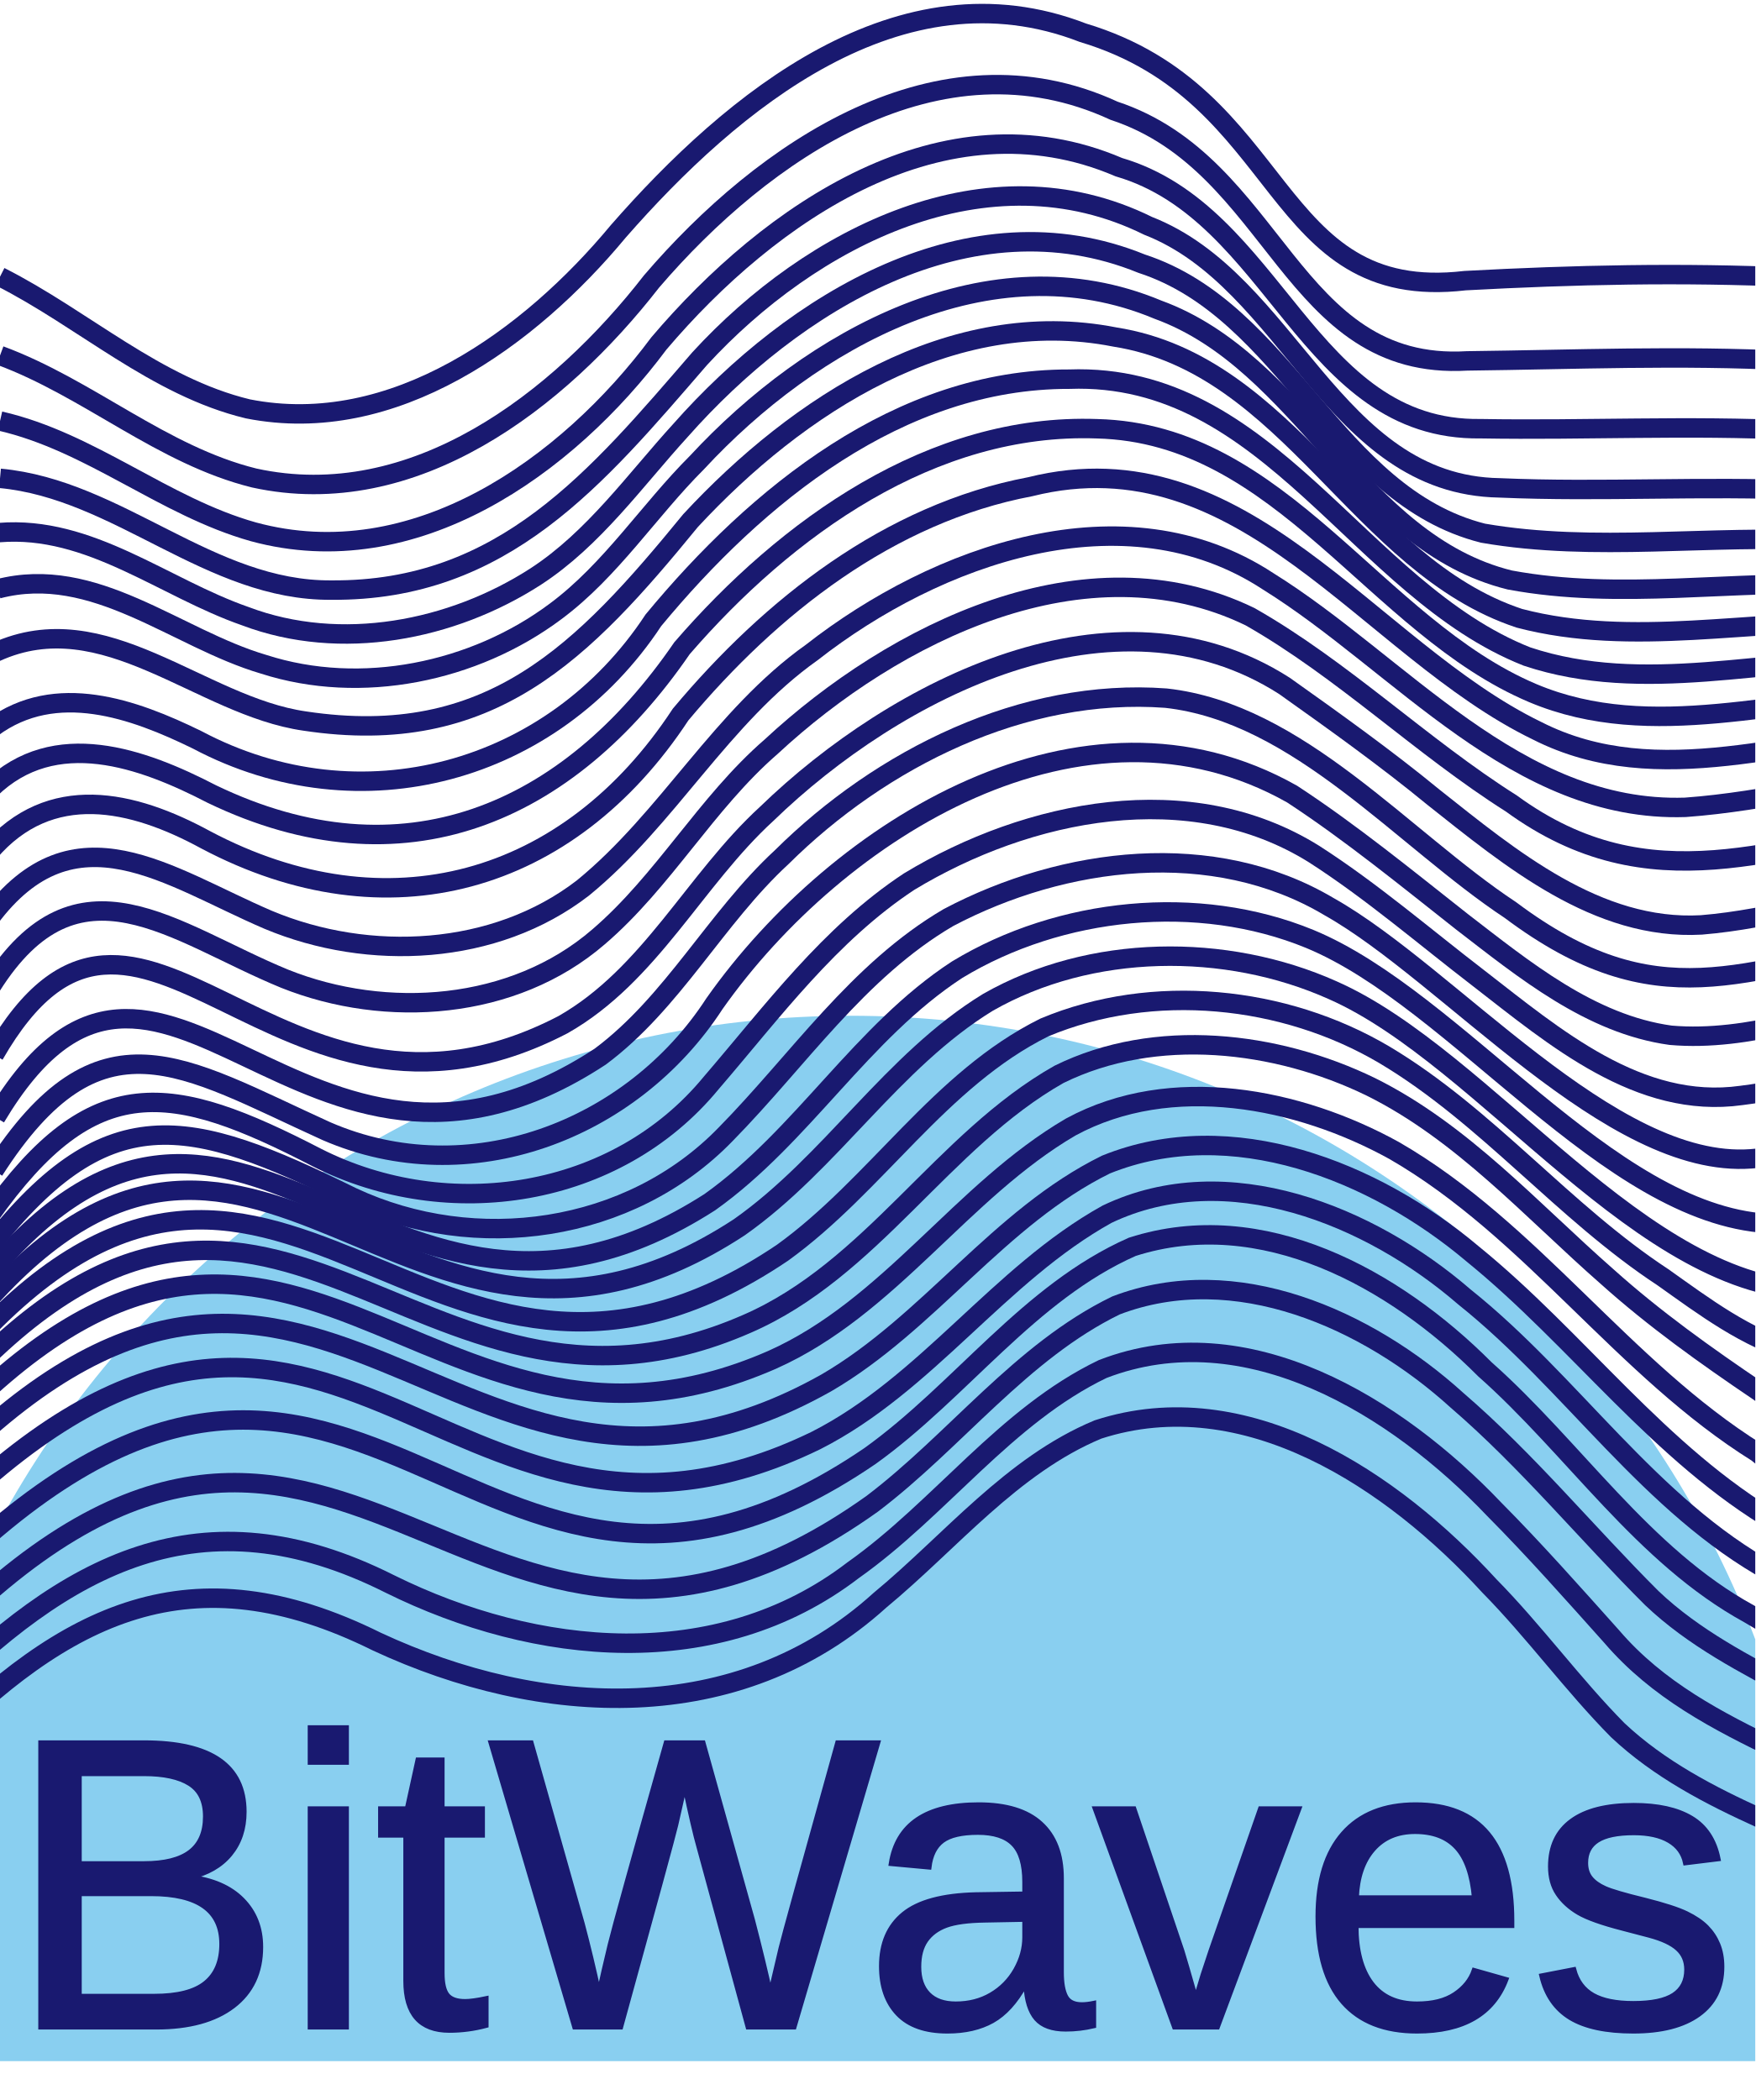
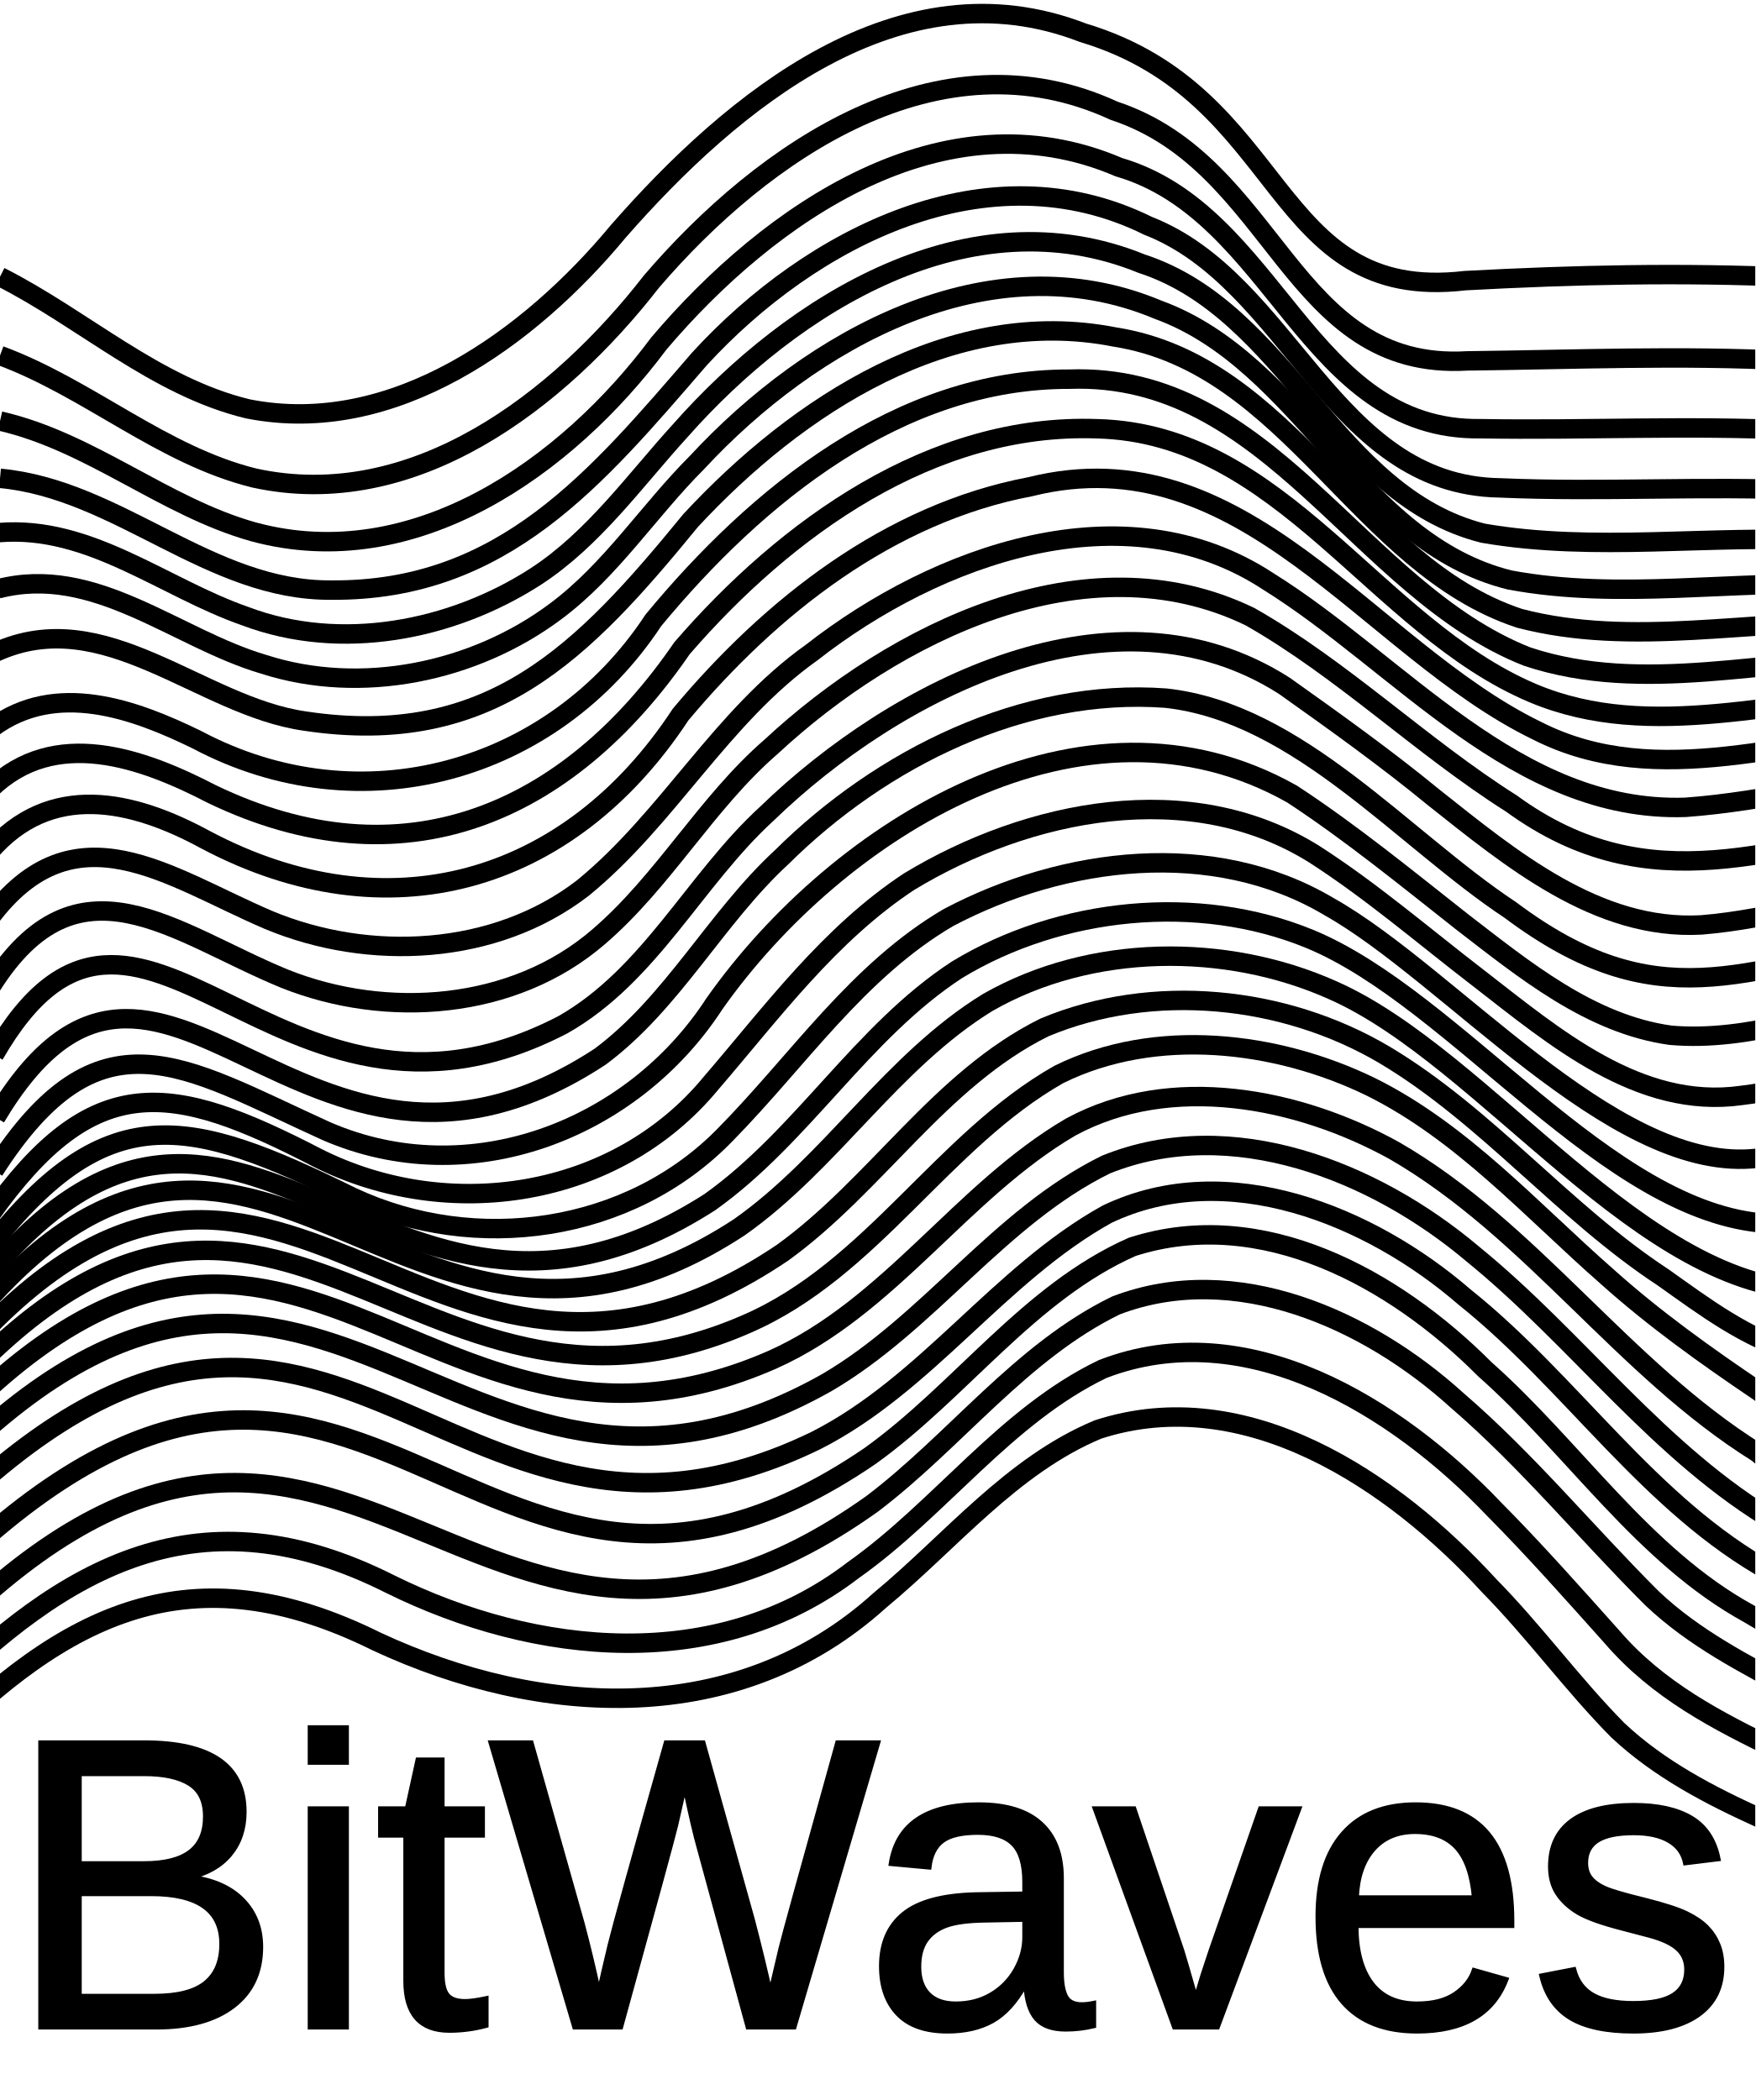
<svg xmlns="http://www.w3.org/2000/svg" width="361" height="432" viewBox="0 8 361 432">
  <defs>
    <clipPath id="clip-path">
      <rect id="Rectangle_1" data-name="Rectangle 1" width="361" height="432" transform="translate(17.596)" fill="none" />
    </clipPath>
  </defs>
  <g id="Group_2" data-name="Group 2" transform="translate(-17.596)">
    <g id="Group_1" data-name="Group 1" clip-path="url(#clip-path)">
-       <circle fill="#89cff0" transform="translate(12,200)" cx="50%" cy="50%" r="50%" />
-       <text x="19" y="425" font-family="Arial" font-size="85" fill="MidnightBlue" stroke="MidnightBlue">BitWaves</text>
-       <path id="Path_1" data-name="Path 1" d="M17.6,64.92c17.206,8.7,31.975,22.6,50.98,27.19,29.957,5.932,58-14.609,76.17-36.51,23.4-26.764,57.907-55.459,95.56-40.869,42.449,12.731,38.21,55.749,78.619,51,22.411-1.208,44.455-1.717,67.211-.691" fill="none" stroke="MidnightBlue" stroke-miterlimit="10" stroke-width="4" />
-       <path id="Path_2" data-name="Path 2" d="M17.6,81.13c18.252,6.754,33.258,20.486,52.27,25.2,32.84,7.2,62.7-15.936,81.729-40.43,23-26.844,59.076-51.76,95.122-35.118,33.454,11.032,36.168,53.631,72.618,51.459,22.042-.259,43.728-1.187,66.081-.051" fill="none" stroke="MidnightBlue" stroke-miterlimit="10" stroke-width="4" />
-       <path id="Path_3" data-name="Path 3" d="M17.6,94.61c18.755,4.3,33.719,17.624,52.1,22.79,33.093,9.007,64.493-13.348,83.409-38.751,22.753-26.81,58.522-51.7,94.6-36.258,32.32,9.467,38.635,54.333,74.418,53.8,21.5.37,42.661-.748,64.461.319" fill="none" stroke="MidnightBlue" stroke-miterlimit="10" stroke-width="4" />
-       <path id="Path_4" data-name="Path 4" d="M17.6,106.4c24.422,2.26,43.126,23.209,68.15,22.99,35.451.278,54.66-23.243,75.739-47.6,22.882-24.948,59.187-43.679,92.242-27.328,29.157,11.381,37.872,53.334,72.279,53.9,21.028.92,41.737-.458,63.07.5" fill="none" stroke="MidnightBlue" stroke-miterlimit="10" stroke-width="4" />
-       <path id="Path_5" data-name="Path 5" d="M17.436,117.56c18.651-1.517,33.832,11.369,50.62,17.2,19.6,7.42,42.452,3,59.74-8.17,11.931-7.765,20.382-19.776,29.81-30.11,23.122-26.142,59.372-48.652,94.79-34.239,29.889,9.737,39.557,47.689,70.2,55.44,23.075,4,46.684.252,70.211,1.559" fill="none" stroke="MidnightBlue" stroke-miterlimit="10" stroke-width="4" />
-       <path id="Path_6" data-name="Path 6" d="M17.166,129.14c19.887-5.183,36.561,10.183,54.65,15.51,20.043,6.464,43.317,1.647,60.05-10.88,11.389-8.463,19.18-20.745,29.08-30.63,23.494-25.378,60.16-45.923,94.79-31.439,29.673,10.81,41.115,47.86,72.36,55.609,22.738,4.24,45.834-.046,69.04.98" fill="none" stroke="MidnightBlue" stroke-miterlimit="10" stroke-width="4" />
-       <path id="Path_7" data-name="Path 7" d="M16.706,142.16c22.411-10.235,42,11.087,63.57,14.17,38.218,5.769,57.28-14.269,79.349-41.241,22-23.739,53.559-44.4,87.261-37.759,36.009,5.661,50.082,46.9,83.2,57.861,23.318,6.1,47.673.168,71.63.879" fill="none" stroke="MidnightBlue" stroke-miterlimit="10" stroke-width="4" />
-       <path id="Path_8" data-name="Path 8" d="M16.026,157.69c13.064-9.622,29.039-3.9,42.13,2.511,33.493,17.77,73.116,6.85,93.819-24.6,21.256-25.7,50.572-49.674,85.531-49.6,41.261-1.5,59.524,43.37,94.129,57.051,23.97,8.015,49.493.246,74.3.459" fill="none" stroke="MidnightBlue" stroke-miterlimit="10" stroke-width="4" />
-       <path id="Path_9" data-name="Path 9" d="M15.6,170.34c13.259-12.925,31.3-6.387,45.57,1.011,39.2,18.87,73.178,4.279,96.7-30.013,21.359-24.7,51.341-46.379,85.361-45.138,38.031.933,57.16,40.658,89.6,54.38,24.565,10.358,51.267.751,76.96.29" fill="none" stroke="MidnightBlue" stroke-miterlimit="10" stroke-width="4" />
-       <path id="Path_10" data-name="Path 10" d="M15.366,183.33c12.537-14.671,29.509-10.752,44.52-2.578,37.28,19.76,74.7,9.255,97.689-25.764,18.607-22.233,42.864-41.357,71.921-46.868,43.881-10.95,69.419,33.335,104.24,50.211,24.947,12.689,52.775,1.257,79.1-.121" fill="none" stroke="MidnightBlue" stroke-miterlimit="10" stroke-width="4" />
-       <path id="Path_11" data-name="Path 11" d="M15.446,196.94c17.446-23.435,36.69-8.55,57.32.281,20.679,8.674,46.612,7.436,64.72-6.551,17.513-14.3,28.461-35.255,47.071-48.459,25.592-20.024,64.239-34.063,93.859-14.621,27.224,16.947,51.076,47.64,85.8,46.491,16.872-1.228,33.219-5.737,50.19-7.741" fill="none" stroke="MidnightBlue" stroke-miterlimit="10" stroke-width="4" />
-       <path id="Path_12" data-name="Path 12" d="M15.786,210.9c17.826-28.291,37.4-11,60.34-1.568,20.916,8.368,47.08,6.515,64.56-8.6,13.393-11.469,22.176-27.569,35.481-39.1,25.283-23.5,64.725-43.163,98.519-26.771,19.074,10.843,35.265,26.743,53.75,38.431,28.621,20.884,54.174,8.722,85.46,3.88" fill="none" stroke="MidnightBlue" stroke-miterlimit="10" stroke-width="4" />
-       <path id="Path_13" data-name="Path 13" d="M16.386,225c29.783-51.818,57.5,24.77,117-6.211,17.92-10.174,27.1-29.831,41.89-43.369,26.588-25.764,71.521-48.73,106.49-26.321,10.133,7.192,21,14.968,30.64,22.9,15.842,12.544,33.665,27.464,55.09,26.27,14.789-1.2,28.93-5.97,43.71-8.29" fill="none" stroke="MidnightBlue" stroke-miterlimit="10" stroke-width="4" />
-       <path id="Path_14" data-name="Path 14" d="M16.7,237.87C50.678,180.99,79.111,266,141.046,225.36c14.944-11.129,23.766-28.529,37.31-41.02,20.5-20.338,49.689-34.906,79.04-32.721,27.246,3.014,48.72,28.956,70.851,43.6,30.1,22.568,47.594,12.389,80.639,6.121" fill="none" stroke="MidnightBlue" stroke-miterlimit="10" stroke-width="4" />
-       <path id="Path_15" data-name="Path 15" d="M16.356,248.78c21.749-33.906,38.6-21.6,68.37-8.088,29.244,12.7,62.836-.054,79.819-26.234,25.372-35.981,75.86-67.368,118.8-43.1,12.047,7.885,23.571,17.312,34.889,26.23,12.822,9.867,26.434,21.094,42.95,23.38,16.3,1.42,31.9-5.027,47.92-7.68" fill="none" stroke="MidnightBlue" stroke-miterlimit="10" stroke-width="4" />
-       <path id="Path_16" data-name="Path 16" d="M15.486,258.07c21.353-30.169,37.251-27.491,67.34-11.919,26.965,13.61,61.492,8.408,81.05-15.382,12.693-14.767,24.342-30.622,40.7-41.409,24.468-14.827,57.754-21.624,83.29-5.66,11.8,7.571,22.722,17,33.85,25.55,15.545,12.03,32.978,27.047,54.01,24.1,11.913-1.477,23.779-5.269,35.61-7.63" fill="none" stroke="MidnightBlue" stroke-miterlimit="10" stroke-width="4" />
-       <path id="Path_17" data-name="Path 17" d="M14.236,266.13c25.16-33.017,42.117-28.432,75.81-11.869,25.314,11.837,57.07,7.439,76.79-12.922,14.966-15.222,27.169-33.672,45.85-44.6,23.7-12.5,54.435-16.4,78.27-2.22,24.778,13.931,57.861,53.985,86.76,51.871,12.614-.947,25.018-4.983,37.43-7.611" fill="none" stroke="MidnightBlue" stroke-miterlimit="10" stroke-width="4" />
-       <path id="Path_18" data-name="Path 18" d="M12.746,273.32c54-68.571,82.7,25.688,150.84-18.021,19.077-13.578,31.2-34.995,50.86-47.819,21.17-12.835,49.514-15.792,72.54-6.321,30.326,12.542,61.072,56.5,94.15,58.522,13.242-.077,26.174-4.458,39.1-7.261" fill="none" stroke="MidnightBlue" stroke-miterlimit="10" stroke-width="4" />
-       <path id="Path_19" data-name="Path 19" d="M11.126,280.13c58.854-71.639,89.145,25.791,158.53-19.671,18.872-13.286,31.355-34.148,51.12-46.259,21.094-12.057,48.889-12.362,70.91-2.5,31.628,13.944,63.806,62.069,99.53,61.762,11.538-.583,23.248-4.044,34.53-6.6" fill="none" stroke="MidnightBlue" stroke-miterlimit="10" stroke-width="4" />
-       <path id="Path_20" data-name="Path 20" d="M9.276,287.41c65.483-75.221,95.385,28.138,169.26-21.71,19.262-13.9,32.305-35.657,53.86-46.34,22.27-9.321,49.277-6.585,69.94,5.64,21.069,12.555,36.8,32.316,57.271,45.75,8.5,6.031,17.2,12.623,27.389,15.47,14.863,3.858,30.253-1.21,44.89-4.27" fill="none" stroke="MidnightBlue" stroke-miterlimit="10" stroke-width="4" />
-       <path id="Path_21" data-name="Path 21" d="M7.406,294.93c65.721-73.151,94.751,15.631,163.77-14.579C196.932,269.177,211.4,242.6,235.4,229.01c19.848-9.786,44.669-6.911,64.13,2.569,18.83,9.342,33.081,25.433,48.65,39.081,9.665,8.672,20.238,16.21,30.97,23.47,17.223,13.059,39.2,9.318,58.79,4.63" fill="none" stroke="MidnightBlue" stroke-miterlimit="10" stroke-width="4" />
-       <path id="Path_22" data-name="Path 22" d="M5.676,303.09c71.373-76.115,98.472,16.292,170.71-15.349,24.193-10.782,38.94-34.773,61.45-47.911,20.617-11.167,46.823-6.034,66.53,4.869,28.31,16.361,47,44.871,74.67,62.15,19.822,17,40.907,17.163,65.2,10.951" fill="none" stroke="MidnightBlue" stroke-miterlimit="10" stroke-width="4" />
-       <path id="Path_23" data-name="Path 23" d="M4.246,312.31c78.21-81.569,106.08,23.6,183.31-19.839,21.155-12.326,35.479-34.073,57.51-44.911,25.8-10.411,55.247,1.358,75.43,18.41,21.678,17.627,38.369,41.178,62.74,55.432,21.437,16.8,39.537,17.547,65.31,11.121" fill="none" stroke="MidnightBlue" stroke-miterlimit="10" stroke-width="4" />
-       <path id="Path_24" data-name="Path 24" d="M3.256,323c81.939-83.36,104.708,19.041,182.16-18.669,22.811-11.576,37.666-34.229,59.87-46.551,24.693-11.789,54.09.226,73.49,17.02,22.136,17.681,38.068,42.89,63.24,56.73,24.406,17.163,39.417,19.887,68.57,12.61" fill="none" stroke="MidnightBlue" stroke-miterlimit="10" stroke-width="4" />
-       <path id="Path_25" data-name="Path 25" d="M2.876,335.5c88.8-90.824,110.62,28.685,193.64-27.969,18.666-13.363,32.672-33.64,53.95-43.041,26.7-8.574,53.951,6.542,72.5,25.17,18.418,16.316,32.5,38.35,54.37,50.331,28.132,16.834,40.45,22.844,73.931,14.479" fill="none" stroke="MidnightBlue" stroke-miterlimit="10" stroke-width="4" />
-       <path id="Path_26" data-name="Path 26" d="M2.9,347.47c85.007-88.925,110.47,29.449,194.071-30.11,17.11-12.963,30.626-31.316,50.139-40.81,24.56-9.392,51.762,2.813,70.16,19.52,14.369,12.365,26.659,27.325,40.06,40.69,8.638,8.225,19.278,13.635,29.69,19.2,19.458,12.027,41.8,14.06,63.83,8.71" fill="none" stroke="MidnightBlue" stroke-miterlimit="10" stroke-width="4" />
-       <path id="Path_27" data-name="Path 27" d="M2.976,358.35c28.232-28.8,56.12-43.966,94.84-24.488,29.963,14.836,67.314,18.571,95.24-2.844,17.955-12.7,31.307-31.761,51.32-41.388,29.65-11.453,60.5,7.791,80.55,28.87,8.246,8.3,16.345,17.45,24.16,26.18,9.4,10.975,21.756,17.383,34.49,23.5,20.162,10.937,43.322,13.521,65.72,8.95" fill="none" stroke="MidnightBlue" stroke-miterlimit="10" stroke-width="4" />
-       <path id="Path_28" data-name="Path 28" d="M3.106,368.31c28.02-28.7,53.865-41.515,91.97-22.618,33.808,15.752,74.309,17.955,103.49-8.494,14.577-12.056,27.122-27.761,44.86-35.138,30.4-9.87,60.657,10.527,80.48,32.18,9.179,9.314,17.2,20.361,26.39,29.66,8.543,8.04,18.972,13.451,29.57,18.25,20.683,10.25,43.938,13.27,66.73,9.86" fill="none" stroke="MidnightBlue" stroke-miterlimit="10" stroke-width="4" />
+       <text x="19" y="425" font-family="Arial" font-size="85" fill="black" stroke="black">BitWaves</text>
+       <path id="Path_1" data-name="Path 1" d="M17.6,64.92c17.206,8.7,31.975,22.6,50.98,27.19,29.957,5.932,58-14.609,76.17-36.51,23.4-26.764,57.907-55.459,95.56-40.869,42.449,12.731,38.21,55.749,78.619,51,22.411-1.208,44.455-1.717,67.211-.691" fill="none" stroke="black" stroke-miterlimit="10" stroke-width="4" />
+       <path id="Path_2" data-name="Path 2" d="M17.6,81.13c18.252,6.754,33.258,20.486,52.27,25.2,32.84,7.2,62.7-15.936,81.729-40.43,23-26.844,59.076-51.76,95.122-35.118,33.454,11.032,36.168,53.631,72.618,51.459,22.042-.259,43.728-1.187,66.081-.051" fill="none" stroke="black" stroke-miterlimit="10" stroke-width="4" />
+       <path id="Path_3" data-name="Path 3" d="M17.6,94.61c18.755,4.3,33.719,17.624,52.1,22.79,33.093,9.007,64.493-13.348,83.409-38.751,22.753-26.81,58.522-51.7,94.6-36.258,32.32,9.467,38.635,54.333,74.418,53.8,21.5.37,42.661-.748,64.461.319" fill="none" stroke="black" stroke-miterlimit="10" stroke-width="4" />
+       <path id="Path_4" data-name="Path 4" d="M17.6,106.4c24.422,2.26,43.126,23.209,68.15,22.99,35.451.278,54.66-23.243,75.739-47.6,22.882-24.948,59.187-43.679,92.242-27.328,29.157,11.381,37.872,53.334,72.279,53.9,21.028.92,41.737-.458,63.07.5" fill="none" stroke="black" stroke-miterlimit="10" stroke-width="4" />
+       <path id="Path_5" data-name="Path 5" d="M17.436,117.56c18.651-1.517,33.832,11.369,50.62,17.2,19.6,7.42,42.452,3,59.74-8.17,11.931-7.765,20.382-19.776,29.81-30.11,23.122-26.142,59.372-48.652,94.79-34.239,29.889,9.737,39.557,47.689,70.2,55.44,23.075,4,46.684.252,70.211,1.559" fill="none" stroke="black" stroke-miterlimit="10" stroke-width="4" />
+       <path id="Path_6" data-name="Path 6" d="M17.166,129.14c19.887-5.183,36.561,10.183,54.65,15.51,20.043,6.464,43.317,1.647,60.05-10.88,11.389-8.463,19.18-20.745,29.08-30.63,23.494-25.378,60.16-45.923,94.79-31.439,29.673,10.81,41.115,47.86,72.36,55.609,22.738,4.24,45.834-.046,69.04.98" fill="none" stroke="black" stroke-miterlimit="10" stroke-width="4" />
+       <path id="Path_7" data-name="Path 7" d="M16.706,142.16c22.411-10.235,42,11.087,63.57,14.17,38.218,5.769,57.28-14.269,79.349-41.241,22-23.739,53.559-44.4,87.261-37.759,36.009,5.661,50.082,46.9,83.2,57.861,23.318,6.1,47.673.168,71.63.879" fill="none" stroke="black" stroke-miterlimit="10" stroke-width="4" />
+       <path id="Path_8" data-name="Path 8" d="M16.026,157.69c13.064-9.622,29.039-3.9,42.13,2.511,33.493,17.77,73.116,6.85,93.819-24.6,21.256-25.7,50.572-49.674,85.531-49.6,41.261-1.5,59.524,43.37,94.129,57.051,23.97,8.015,49.493.246,74.3.459" fill="none" stroke="black" stroke-miterlimit="10" stroke-width="4" />
+       <path id="Path_9" data-name="Path 9" d="M15.6,170.34c13.259-12.925,31.3-6.387,45.57,1.011,39.2,18.87,73.178,4.279,96.7-30.013,21.359-24.7,51.341-46.379,85.361-45.138,38.031.933,57.16,40.658,89.6,54.38,24.565,10.358,51.267.751,76.96.29" fill="none" stroke="black" stroke-miterlimit="10" stroke-width="4" />
+       <path id="Path_10" data-name="Path 10" d="M15.366,183.33c12.537-14.671,29.509-10.752,44.52-2.578,37.28,19.76,74.7,9.255,97.689-25.764,18.607-22.233,42.864-41.357,71.921-46.868,43.881-10.95,69.419,33.335,104.24,50.211,24.947,12.689,52.775,1.257,79.1-.121" fill="none" stroke="black" stroke-miterlimit="10" stroke-width="4" />
+       <path id="Path_11" data-name="Path 11" d="M15.446,196.94c17.446-23.435,36.69-8.55,57.32.281,20.679,8.674,46.612,7.436,64.72-6.551,17.513-14.3,28.461-35.255,47.071-48.459,25.592-20.024,64.239-34.063,93.859-14.621,27.224,16.947,51.076,47.64,85.8,46.491,16.872-1.228,33.219-5.737,50.19-7.741" fill="none" stroke="black" stroke-miterlimit="10" stroke-width="4" />
+       <path id="Path_12" data-name="Path 12" d="M15.786,210.9c17.826-28.291,37.4-11,60.34-1.568,20.916,8.368,47.08,6.515,64.56-8.6,13.393-11.469,22.176-27.569,35.481-39.1,25.283-23.5,64.725-43.163,98.519-26.771,19.074,10.843,35.265,26.743,53.75,38.431,28.621,20.884,54.174,8.722,85.46,3.88" fill="none" stroke="black" stroke-miterlimit="10" stroke-width="4" />
+       <path id="Path_13" data-name="Path 13" d="M16.386,225c29.783-51.818,57.5,24.77,117-6.211,17.92-10.174,27.1-29.831,41.89-43.369,26.588-25.764,71.521-48.73,106.49-26.321,10.133,7.192,21,14.968,30.64,22.9,15.842,12.544,33.665,27.464,55.09,26.27,14.789-1.2,28.93-5.97,43.71-8.29" fill="none" stroke="black" stroke-miterlimit="10" stroke-width="4" />
+       <path id="Path_14" data-name="Path 14" d="M16.7,237.87C50.678,180.99,79.111,266,141.046,225.36c14.944-11.129,23.766-28.529,37.31-41.02,20.5-20.338,49.689-34.906,79.04-32.721,27.246,3.014,48.72,28.956,70.851,43.6,30.1,22.568,47.594,12.389,80.639,6.121" fill="none" stroke="black" stroke-miterlimit="10" stroke-width="4" />
+       <path id="Path_15" data-name="Path 15" d="M16.356,248.78c21.749-33.906,38.6-21.6,68.37-8.088,29.244,12.7,62.836-.054,79.819-26.234,25.372-35.981,75.86-67.368,118.8-43.1,12.047,7.885,23.571,17.312,34.889,26.23,12.822,9.867,26.434,21.094,42.95,23.38,16.3,1.42,31.9-5.027,47.92-7.68" fill="none" stroke="black" stroke-miterlimit="10" stroke-width="4" />
+       <path id="Path_16" data-name="Path 16" d="M15.486,258.07c21.353-30.169,37.251-27.491,67.34-11.919,26.965,13.61,61.492,8.408,81.05-15.382,12.693-14.767,24.342-30.622,40.7-41.409,24.468-14.827,57.754-21.624,83.29-5.66,11.8,7.571,22.722,17,33.85,25.55,15.545,12.03,32.978,27.047,54.01,24.1,11.913-1.477,23.779-5.269,35.61-7.63" fill="none" stroke="black" stroke-miterlimit="10" stroke-width="4" />
+       <path id="Path_17" data-name="Path 17" d="M14.236,266.13c25.16-33.017,42.117-28.432,75.81-11.869,25.314,11.837,57.07,7.439,76.79-12.922,14.966-15.222,27.169-33.672,45.85-44.6,23.7-12.5,54.435-16.4,78.27-2.22,24.778,13.931,57.861,53.985,86.76,51.871,12.614-.947,25.018-4.983,37.43-7.611" fill="none" stroke="black" stroke-miterlimit="10" stroke-width="4" />
+       <path id="Path_18" data-name="Path 18" d="M12.746,273.32c54-68.571,82.7,25.688,150.84-18.021,19.077-13.578,31.2-34.995,50.86-47.819,21.17-12.835,49.514-15.792,72.54-6.321,30.326,12.542,61.072,56.5,94.15,58.522,13.242-.077,26.174-4.458,39.1-7.261" fill="none" stroke="black" stroke-miterlimit="10" stroke-width="4" />
+       <path id="Path_19" data-name="Path 19" d="M11.126,280.13c58.854-71.639,89.145,25.791,158.53-19.671,18.872-13.286,31.355-34.148,51.12-46.259,21.094-12.057,48.889-12.362,70.91-2.5,31.628,13.944,63.806,62.069,99.53,61.762,11.538-.583,23.248-4.044,34.53-6.6" fill="none" stroke="black" stroke-miterlimit="10" stroke-width="4" />
+       <path id="Path_20" data-name="Path 20" d="M9.276,287.41c65.483-75.221,95.385,28.138,169.26-21.71,19.262-13.9,32.305-35.657,53.86-46.34,22.27-9.321,49.277-6.585,69.94,5.64,21.069,12.555,36.8,32.316,57.271,45.75,8.5,6.031,17.2,12.623,27.389,15.47,14.863,3.858,30.253-1.21,44.89-4.27" fill="none" stroke="black" stroke-miterlimit="10" stroke-width="4" />
+       <path id="Path_21" data-name="Path 21" d="M7.406,294.93c65.721-73.151,94.751,15.631,163.77-14.579C196.932,269.177,211.4,242.6,235.4,229.01c19.848-9.786,44.669-6.911,64.13,2.569,18.83,9.342,33.081,25.433,48.65,39.081,9.665,8.672,20.238,16.21,30.97,23.47,17.223,13.059,39.2,9.318,58.79,4.63" fill="none" stroke="black" stroke-miterlimit="10" stroke-width="4" />
+       <path id="Path_22" data-name="Path 22" d="M5.676,303.09c71.373-76.115,98.472,16.292,170.71-15.349,24.193-10.782,38.94-34.773,61.45-47.911,20.617-11.167,46.823-6.034,66.53,4.869,28.31,16.361,47,44.871,74.67,62.15,19.822,17,40.907,17.163,65.2,10.951" fill="none" stroke="black" stroke-miterlimit="10" stroke-width="4" />
+       <path id="Path_23" data-name="Path 23" d="M4.246,312.31c78.21-81.569,106.08,23.6,183.31-19.839,21.155-12.326,35.479-34.073,57.51-44.911,25.8-10.411,55.247,1.358,75.43,18.41,21.678,17.627,38.369,41.178,62.74,55.432,21.437,16.8,39.537,17.547,65.31,11.121" fill="none" stroke="black" stroke-miterlimit="10" stroke-width="4" />
+       <path id="Path_24" data-name="Path 24" d="M3.256,323c81.939-83.36,104.708,19.041,182.16-18.669,22.811-11.576,37.666-34.229,59.87-46.551,24.693-11.789,54.09.226,73.49,17.02,22.136,17.681,38.068,42.89,63.24,56.73,24.406,17.163,39.417,19.887,68.57,12.61" fill="none" stroke="black" stroke-miterlimit="10" stroke-width="4" />
+       <path id="Path_25" data-name="Path 25" d="M2.876,335.5c88.8-90.824,110.62,28.685,193.64-27.969,18.666-13.363,32.672-33.64,53.95-43.041,26.7-8.574,53.951,6.542,72.5,25.17,18.418,16.316,32.5,38.35,54.37,50.331,28.132,16.834,40.45,22.844,73.931,14.479" fill="none" stroke="black" stroke-miterlimit="10" stroke-width="4" />
+       <path id="Path_26" data-name="Path 26" d="M2.9,347.47c85.007-88.925,110.47,29.449,194.071-30.11,17.11-12.963,30.626-31.316,50.139-40.81,24.56-9.392,51.762,2.813,70.16,19.52,14.369,12.365,26.659,27.325,40.06,40.69,8.638,8.225,19.278,13.635,29.69,19.2,19.458,12.027,41.8,14.06,63.83,8.71" fill="none" stroke="black" stroke-miterlimit="10" stroke-width="4" />
+       <path id="Path_27" data-name="Path 27" d="M2.976,358.35c28.232-28.8,56.12-43.966,94.84-24.488,29.963,14.836,67.314,18.571,95.24-2.844,17.955-12.7,31.307-31.761,51.32-41.388,29.65-11.453,60.5,7.791,80.55,28.87,8.246,8.3,16.345,17.45,24.16,26.18,9.4,10.975,21.756,17.383,34.49,23.5,20.162,10.937,43.322,13.521,65.72,8.95" fill="none" stroke="black" stroke-miterlimit="10" stroke-width="4" />
+       <path id="Path_28" data-name="Path 28" d="M3.106,368.31c28.02-28.7,53.865-41.515,91.97-22.618,33.808,15.752,74.309,17.955,103.49-8.494,14.577-12.056,27.122-27.761,44.86-35.138,30.4-9.87,60.657,10.527,80.48,32.18,9.179,9.314,17.2,20.361,26.39,29.66,8.543,8.04,18.972,13.451,29.57,18.25,20.683,10.25,43.938,13.27,66.73,9.86" fill="none" stroke="black" stroke-miterlimit="10" stroke-width="4" />
    </g>
  </g>
</svg>
